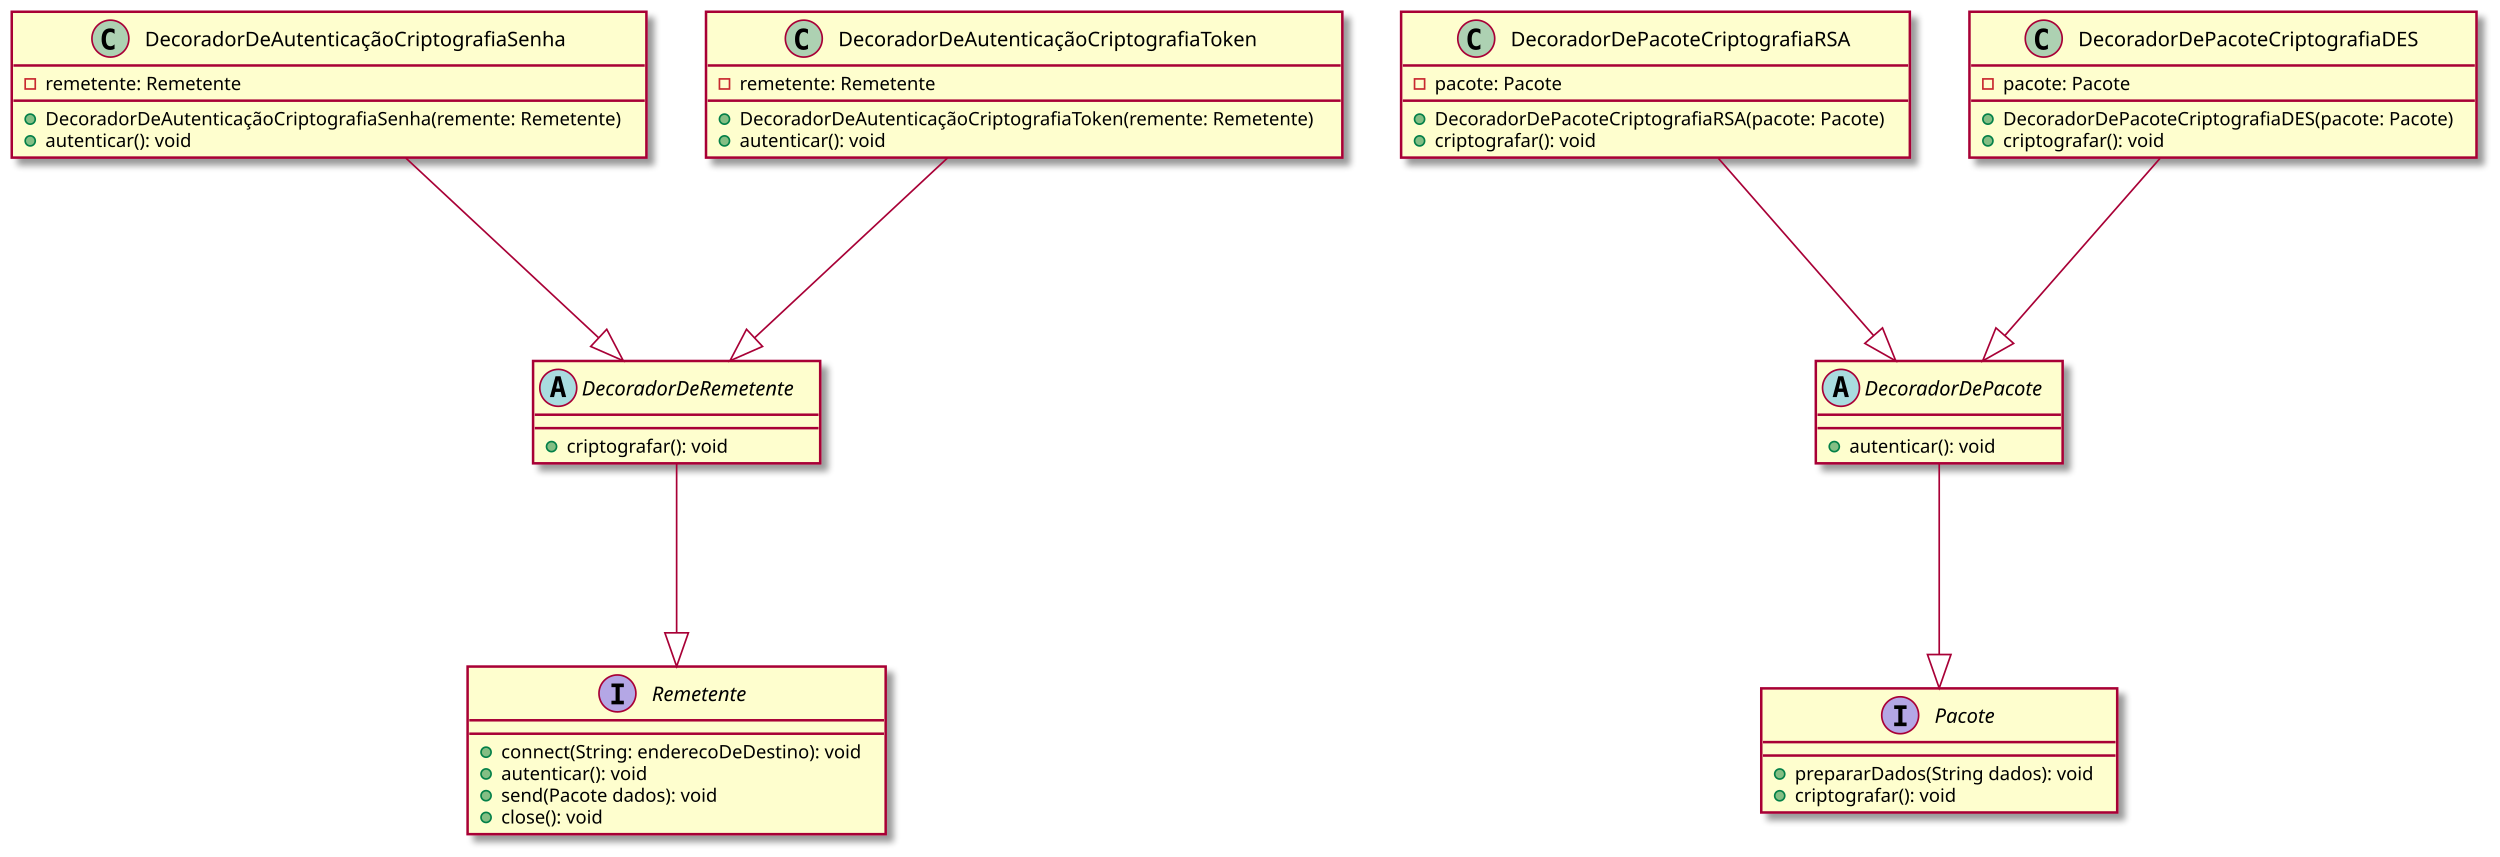
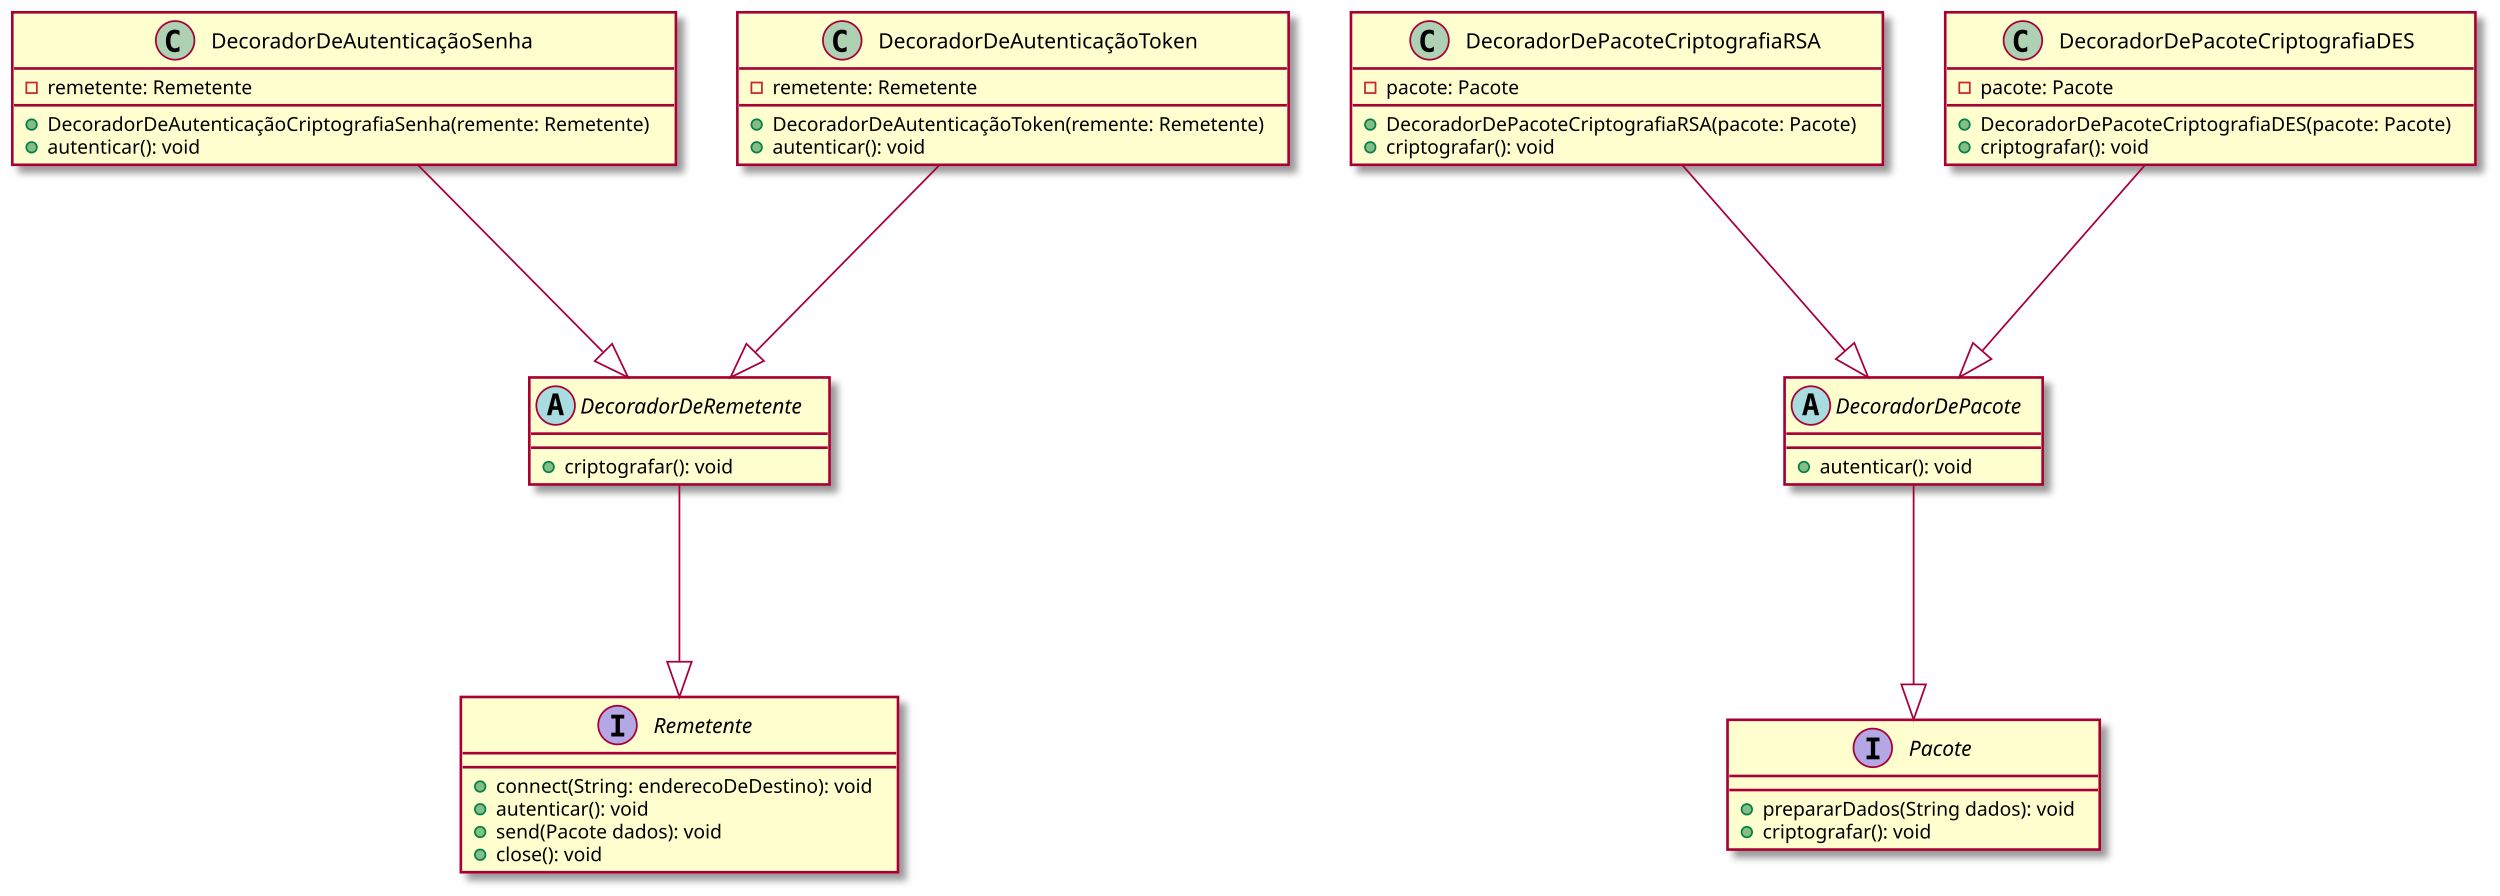
- <svg xmlns="http://www.w3.org/2000/svg" contentScriptType="application/ecmascript" contentStyleType="text/css" height="510px" preserveAspectRatio="none" style="width:1489px;height:510px;background:#FFFFFF;" version="1.1" viewBox="0 0 1489 510" width="1489px" zoomAndPan="magnify">
+ <svg xmlns="http://www.w3.org/2000/svg" contentScriptType="application/ecmascript" contentStyleType="text/css" height="510px" preserveAspectRatio="none" style="width:1424px;height:510px;background:#FFFFFF;" version="1.1" viewBox="0 0 1424 510" width="1424px" zoomAndPan="magnify">
  <defs>
-     <filter height="300%" id="f188lcxv1v8xwm" width="300%" x="-1" y="-1">
+     <filter height="300%" id="f37nuhf9h1bbx" width="300%" x="-1" y="-1">
      <feGaussianBlur result="blurOut" stdDeviation="2.0" />
      <feColorMatrix in="blurOut" result="blurOut2" type="matrix" values="0 0 0 0 0 0 0 0 0 0 0 0 0 0 0 0 0 0 .4 0" />
      <feOffset dx="4.0" dy="4.0" in="blurOut2" result="blurOut3" />
      <feBlend in="SourceGraphic" in2="blurOut3" mode="normal" />
    </filter>
  </defs>
  <g>
-     <rect codeLine="125" fill="#FEFECE" filter="url(#f188lcxv1v8xwm)" height="99.82" id="Remetente" style="stroke:#A80036;stroke-width:1.5;" width="249" x="278.5" y="397" />
-     <ellipse cx="367.75" cy="413" fill="#B4A7E5" rx="11" ry="11" style="stroke:#A80036;stroke-width:1.0;" />
-     <path d="M364.178,409.265 L364.178,407.107 L371.557,407.107 L371.557,409.265 L369.092,409.265 L369.092,417.342 L371.557,417.342 L371.557,419.5 L364.178,419.5 L364.178,417.342 L366.643,417.342 L366.643,409.265 Z " fill="#000000" />
-     <text fill="#000000" font-family="sans-serif" font-size="12" font-style="italic" lengthAdjust="spacing" textLength="62" x="388.25" y="417.535">Remetente</text>
-     <line style="stroke:#A80036;stroke-width:1.5;" x1="279.5" x2="526.5" y1="429" y2="429" />
-     <line style="stroke:#A80036;stroke-width:1.5;" x1="279.5" x2="526.5" y1="437" y2="437" />
-     <ellipse cx="289.5" cy="448" fill="#84BE84" rx="3" ry="3" style="stroke:#038048;stroke-width:1.0;" />
-     <text fill="#000000" font-family="sans-serif" font-size="11" lengthAdjust="spacing" textLength="223" x="298.5" y="451.635">connect(String: enderecoDeDestino): void</text>
-     <ellipse cx="289.5" cy="460.955" fill="#84BE84" rx="3" ry="3" style="stroke:#038048;stroke-width:1.0;" />
-     <text fill="#000000" font-family="sans-serif" font-size="11" lengthAdjust="spacing" textLength="91" x="298.5" y="464.59">autenticar(): void</text>
-     <ellipse cx="289.5" cy="473.91" fill="#84BE84" rx="3" ry="3" style="stroke:#038048;stroke-width:1.0;" />
-     <text fill="#000000" font-family="sans-serif" font-size="11" lengthAdjust="spacing" textLength="134" x="298.5" y="477.545">send(Pacote dados): void</text>
-     <ellipse cx="289.5" cy="486.865" fill="#84BE84" rx="3" ry="3" style="stroke:#038048;stroke-width:1.0;" />
-     <text fill="#000000" font-family="sans-serif" font-size="11" lengthAdjust="spacing" textLength="65" x="298.5" y="490.5">close(): void</text>
-     <rect codeLine="132" fill="#FEFECE" filter="url(#f188lcxv1v8xwm)" height="73.91" id="Pacote" style="stroke:#A80036;stroke-width:1.5;" width="212" x="1049" y="410" />
-     <ellipse cx="1131.75" cy="426" fill="#B4A7E5" rx="11" ry="11" style="stroke:#A80036;stroke-width:1.0;" />
-     <path d="M1128.178,422.265 L1128.178,420.107 L1135.557,420.107 L1135.557,422.265 L1133.092,422.265 L1133.092,430.342 L1135.557,430.342 L1135.557,432.5 L1128.178,432.5 L1128.178,430.342 L1130.643,430.342 L1130.643,422.265 Z " fill="#000000" />
-     <text fill="#000000" font-family="sans-serif" font-size="12" font-style="italic" lengthAdjust="spacing" textLength="38" x="1152.25" y="430.535">Pacote</text>
-     <line style="stroke:#A80036;stroke-width:1.5;" x1="1050" x2="1260" y1="442" y2="442" />
-     <line style="stroke:#A80036;stroke-width:1.5;" x1="1050" x2="1260" y1="450" y2="450" />
-     <ellipse cx="1060" cy="461" fill="#84BE84" rx="3" ry="3" style="stroke:#038048;stroke-width:1.0;" />
-     <text fill="#000000" font-family="sans-serif" font-size="11" lengthAdjust="spacing" textLength="186" x="1069" y="464.635">prepararDados(String dados): void</text>
-     <ellipse cx="1060" cy="473.955" fill="#84BE84" rx="3" ry="3" style="stroke:#038048;stroke-width:1.0;" />
-     <text fill="#000000" font-family="sans-serif" font-size="11" lengthAdjust="spacing" textLength="102" x="1069" y="477.59">criptografar(): void</text>
-     <rect codeLine="137" fill="#FEFECE" filter="url(#f188lcxv1v8xwm)" height="60.955" id="DecoradorDePacote" style="stroke:#A80036;stroke-width:1.5;" width="147" x="1081.5" y="215" />
-     <ellipse cx="1096.5" cy="231" fill="#A9DCDF" rx="11" ry="11" style="stroke:#A80036;stroke-width:1.0;" />
-     <path d="M1096.363,226.348 L1095.209,231.42 L1097.525,231.42 Z M1094.869,224.107 L1097.866,224.107 L1101.211,236.5 L1098.762,236.5 L1097.998,233.437 L1094.72,233.437 L1093.973,236.5 L1091.524,236.5 Z " fill="#000000" />
-     <text fill="#000000" font-family="sans-serif" font-size="12" font-style="italic" lengthAdjust="spacing" textLength="115" x="1110.5" y="235.535">DecoradorDePacote</text>
-     <line style="stroke:#A80036;stroke-width:1.5;" x1="1082.5" x2="1227.5" y1="247" y2="247" />
-     <line style="stroke:#A80036;stroke-width:1.5;" x1="1082.5" x2="1227.5" y1="255" y2="255" />
-     <ellipse cx="1092.5" cy="266" fill="#84BE84" rx="3" ry="3" style="stroke:#038048;stroke-width:1.0;" />
-     <text fill="#000000" font-family="sans-serif" font-size="11" lengthAdjust="spacing" textLength="91" x="1101.5" y="269.635">autenticar(): void</text>
-     <rect codeLine="141" fill="#FEFECE" filter="url(#f188lcxv1v8xwm)" height="60.955" id="DecoradorDeRemetente" style="stroke:#A80036;stroke-width:1.5;" width="171" x="317.5" y="215" />
-     <ellipse cx="332.5" cy="231" fill="#A9DCDF" rx="11" ry="11" style="stroke:#A80036;stroke-width:1.0;" />
-     <path d="M332.363,226.348 L331.209,231.42 L333.525,231.42 Z M330.869,224.107 L333.866,224.107 L337.211,236.5 L334.762,236.5 L333.998,233.437 L330.72,233.437 L329.973,236.5 L327.524,236.5 Z " fill="#000000" />
-     <text fill="#000000" font-family="sans-serif" font-size="12" font-style="italic" lengthAdjust="spacing" textLength="139" x="346.5" y="235.535">DecoradorDeRemetente</text>
-     <line style="stroke:#A80036;stroke-width:1.5;" x1="318.5" x2="487.5" y1="247" y2="247" />
-     <line style="stroke:#A80036;stroke-width:1.5;" x1="318.5" x2="487.5" y1="255" y2="255" />
-     <ellipse cx="328.5" cy="266" fill="#84BE84" rx="3" ry="3" style="stroke:#038048;stroke-width:1.0;" />
-     <text fill="#000000" font-family="sans-serif" font-size="11" lengthAdjust="spacing" textLength="102" x="337.5" y="269.635">criptografar(): void</text>
-     <rect codeLine="145" fill="#FEFECE" filter="url(#f188lcxv1v8xwm)" height="86.865" id="DecoradorDePacoteCriptografiaRSA" style="stroke:#A80036;stroke-width:1.5;" width="303" x="834.5" y="7" />
-     <ellipse cx="879.25" cy="23" fill="#ADD1B2" rx="11" ry="11" style="stroke:#A80036;stroke-width:1.0;" />
-     <path d="M881.723,29.143 Q881.142,29.442 880.503,29.591 Q879.864,29.741 879.158,29.741 Q876.651,29.741 875.332,28.089 Q874.012,26.437 874.012,23.316 Q874.012,20.186 875.332,18.535 Q876.651,16.883 879.158,16.883 Q879.864,16.883 880.511,17.032 Q881.159,17.182 881.723,17.48 L881.723,20.203 Q881.092,19.622 880.499,19.352 Q879.905,19.082 879.274,19.082 Q877.93,19.082 877.245,20.149 Q876.56,21.216 876.56,23.316 Q876.56,25.408 877.245,26.474 Q877.93,27.541 879.274,27.541 Q879.905,27.541 880.499,27.271 Q881.092,27.002 881.723,26.42 Z " fill="#000000" />
-     <text fill="#000000" font-family="sans-serif" font-size="12" lengthAdjust="spacing" textLength="205" x="899.75" y="27.535">DecoradorDePacoteCriptografiaRSA</text>
-     <line style="stroke:#A80036;stroke-width:1.5;" x1="835.5" x2="1136.5" y1="39" y2="39" />
-     <rect fill="none" height="6" style="stroke:#C82930;stroke-width:1.0;" width="6" x="842.5" y="47" />
-     <text fill="#000000" font-family="sans-serif" font-size="11" lengthAdjust="spacing" textLength="77" x="854.5" y="53.635">pacote: Pacote</text>
-     <line style="stroke:#A80036;stroke-width:1.5;" x1="835.5" x2="1136.5" y1="59.955" y2="59.955" />
-     <ellipse cx="845.5" cy="70.955" fill="#84BE84" rx="3" ry="3" style="stroke:#038048;stroke-width:1.0;" />
-     <text fill="#000000" font-family="sans-serif" font-size="11" lengthAdjust="spacing" textLength="277" x="854.5" y="74.59">DecoradorDePacoteCriptografiaRSA(pacote: Pacote)</text>
-     <ellipse cx="845.5" cy="83.91" fill="#84BE84" rx="3" ry="3" style="stroke:#038048;stroke-width:1.0;" />
-     <text fill="#000000" font-family="sans-serif" font-size="11" lengthAdjust="spacing" textLength="102" x="854.5" y="87.545">criptografar(): void</text>
-     <rect codeLine="151" fill="#FEFECE" filter="url(#f188lcxv1v8xwm)" height="86.865" id="DecoradorDePacoteCriptografiaDES" style="stroke:#A80036;stroke-width:1.5;" width="302" x="1173" y="7" />
-     <ellipse cx="1217.25" cy="23" fill="#ADD1B2" rx="11" ry="11" style="stroke:#A80036;stroke-width:1.0;" />
-     <path d="M1219.723,29.143 Q1219.142,29.442 1218.503,29.591 Q1217.864,29.741 1217.158,29.741 Q1214.651,29.741 1213.332,28.089 Q1212.012,26.437 1212.012,23.316 Q1212.012,20.186 1213.332,18.535 Q1214.651,16.883 1217.158,16.883 Q1217.864,16.883 1218.511,17.032 Q1219.159,17.182 1219.723,17.48 L1219.723,20.203 Q1219.092,19.622 1218.499,19.352 Q1217.905,19.082 1217.274,19.082 Q1215.93,19.082 1215.245,20.149 Q1214.56,21.216 1214.56,23.316 Q1214.56,25.408 1215.245,26.474 Q1215.93,27.541 1217.274,27.541 Q1217.905,27.541 1218.499,27.271 Q1219.092,27.002 1219.723,26.42 Z " fill="#000000" />
-     <text fill="#000000" font-family="sans-serif" font-size="12" lengthAdjust="spacing" textLength="205" x="1237.75" y="27.535">DecoradorDePacoteCriptografiaDES</text>
-     <line style="stroke:#A80036;stroke-width:1.5;" x1="1174" x2="1474" y1="39" y2="39" />
-     <rect fill="none" height="6" style="stroke:#C82930;stroke-width:1.0;" width="6" x="1181" y="47" />
-     <text fill="#000000" font-family="sans-serif" font-size="11" lengthAdjust="spacing" textLength="77" x="1193" y="53.635">pacote: Pacote</text>
-     <line style="stroke:#A80036;stroke-width:1.5;" x1="1174" x2="1474" y1="59.955" y2="59.955" />
-     <ellipse cx="1184" cy="70.955" fill="#84BE84" rx="3" ry="3" style="stroke:#038048;stroke-width:1.0;" />
-     <text fill="#000000" font-family="sans-serif" font-size="11" lengthAdjust="spacing" textLength="276" x="1193" y="74.59">DecoradorDePacoteCriptografiaDES(pacote: Pacote)</text>
-     <ellipse cx="1184" cy="83.91" fill="#84BE84" rx="3" ry="3" style="stroke:#038048;stroke-width:1.0;" />
-     <text fill="#000000" font-family="sans-serif" font-size="11" lengthAdjust="spacing" textLength="102" x="1193" y="87.545">criptografar(): void</text>
-     <rect codeLine="157" fill="#FEFECE" filter="url(#f188lcxv1v8xwm)" height="86.865" id="DecoradorDeAutenticaçãoCriptografiaSenha" style="stroke:#A80036;stroke-width:1.5;" width="378" x="7" y="7" />
-     <ellipse cx="65.75" cy="23" fill="#ADD1B2" rx="11" ry="11" style="stroke:#A80036;stroke-width:1.0;" />
-     <path d="M68.223,29.143 Q67.642,29.442 67.003,29.591 Q66.364,29.741 65.658,29.741 Q63.151,29.741 61.831,28.089 Q60.512,26.437 60.512,23.316 Q60.512,20.186 61.831,18.535 Q63.151,16.883 65.658,16.883 Q66.364,16.883 67.011,17.032 Q67.659,17.182 68.223,17.48 L68.223,20.203 Q67.592,19.622 66.999,19.352 Q66.405,19.082 65.774,19.082 Q64.43,19.082 63.745,20.149 Q63.06,21.216 63.06,23.316 Q63.06,25.408 63.745,26.474 Q64.43,27.541 65.774,27.541 Q66.405,27.541 66.999,27.271 Q67.592,27.002 68.223,26.42 Z " fill="#000000" />
-     <text fill="#000000" font-family="sans-serif" font-size="12" lengthAdjust="spacing" textLength="252" x="86.25" y="27.535">DecoradorDeAutenticaçãoCriptografiaSenha</text>
+     <rect codeLine="127" fill="#FEFECE" filter="url(#f37nuhf9h1bbx)" height="99.82" id="Remetente" style="stroke:#A80036;stroke-width:1.5;" width="249" x="262.5" y="397" />
+     <ellipse cx="351.75" cy="413" fill="#B4A7E5" rx="11" ry="11" style="stroke:#A80036;stroke-width:1.0;" />
+     <path d="M348.178,409.265 L348.178,407.107 L355.557,407.107 L355.557,409.265 L353.092,409.265 L353.092,417.342 L355.557,417.342 L355.557,419.5 L348.178,419.5 L348.178,417.342 L350.643,417.342 L350.643,409.265 Z " fill="#000000" />
+     <text fill="#000000" font-family="sans-serif" font-size="12" font-style="italic" lengthAdjust="spacing" textLength="62" x="372.25" y="417.535">Remetente</text>
+     <line style="stroke:#A80036;stroke-width:1.5;" x1="263.5" x2="510.5" y1="429" y2="429" />
+     <line style="stroke:#A80036;stroke-width:1.5;" x1="263.5" x2="510.5" y1="437" y2="437" />
+     <ellipse cx="273.5" cy="448" fill="#84BE84" rx="3" ry="3" style="stroke:#038048;stroke-width:1.0;" />
+     <text fill="#000000" font-family="sans-serif" font-size="11" lengthAdjust="spacing" textLength="223" x="282.5" y="451.635">connect(String: enderecoDeDestino): void</text>
+     <ellipse cx="273.5" cy="460.955" fill="#84BE84" rx="3" ry="3" style="stroke:#038048;stroke-width:1.0;" />
+     <text fill="#000000" font-family="sans-serif" font-size="11" lengthAdjust="spacing" textLength="91" x="282.5" y="464.59">autenticar(): void</text>
+     <ellipse cx="273.5" cy="473.91" fill="#84BE84" rx="3" ry="3" style="stroke:#038048;stroke-width:1.0;" />
+     <text fill="#000000" font-family="sans-serif" font-size="11" lengthAdjust="spacing" textLength="134" x="282.5" y="477.545">send(Pacote dados): void</text>
+     <ellipse cx="273.5" cy="486.865" fill="#84BE84" rx="3" ry="3" style="stroke:#038048;stroke-width:1.0;" />
+     <text fill="#000000" font-family="sans-serif" font-size="11" lengthAdjust="spacing" textLength="65" x="282.5" y="490.5">close(): void</text>
+     <rect codeLine="134" fill="#FEFECE" filter="url(#f37nuhf9h1bbx)" height="73.91" id="Pacote" style="stroke:#A80036;stroke-width:1.5;" width="212" x="984" y="410" />
+     <ellipse cx="1066.75" cy="426" fill="#B4A7E5" rx="11" ry="11" style="stroke:#A80036;stroke-width:1.0;" />
+     <path d="M1063.178,422.265 L1063.178,420.107 L1070.557,420.107 L1070.557,422.265 L1068.092,422.265 L1068.092,430.342 L1070.557,430.342 L1070.557,432.5 L1063.178,432.5 L1063.178,430.342 L1065.643,430.342 L1065.643,422.265 Z " fill="#000000" />
+     <text fill="#000000" font-family="sans-serif" font-size="12" font-style="italic" lengthAdjust="spacing" textLength="38" x="1087.25" y="430.535">Pacote</text>
+     <line style="stroke:#A80036;stroke-width:1.5;" x1="985" x2="1195" y1="442" y2="442" />
+     <line style="stroke:#A80036;stroke-width:1.5;" x1="985" x2="1195" y1="450" y2="450" />
+     <ellipse cx="995" cy="461" fill="#84BE84" rx="3" ry="3" style="stroke:#038048;stroke-width:1.0;" />
+     <text fill="#000000" font-family="sans-serif" font-size="11" lengthAdjust="spacing" textLength="186" x="1004" y="464.635">prepararDados(String dados): void</text>
+     <ellipse cx="995" cy="473.955" fill="#84BE84" rx="3" ry="3" style="stroke:#038048;stroke-width:1.0;" />
+     <text fill="#000000" font-family="sans-serif" font-size="11" lengthAdjust="spacing" textLength="102" x="1004" y="477.59">criptografar(): void</text>
+     <rect codeLine="139" fill="#FEFECE" filter="url(#f37nuhf9h1bbx)" height="60.955" id="DecoradorDePacote" style="stroke:#A80036;stroke-width:1.5;" width="147" x="1016.5" y="215" />
+     <ellipse cx="1031.5" cy="231" fill="#A9DCDF" rx="11" ry="11" style="stroke:#A80036;stroke-width:1.0;" />
+     <path d="M1031.363,226.348 L1030.209,231.42 L1032.525,231.42 Z M1029.869,224.107 L1032.866,224.107 L1036.211,236.5 L1033.762,236.5 L1032.998,233.437 L1029.72,233.437 L1028.973,236.5 L1026.524,236.5 Z " fill="#000000" />
+     <text fill="#000000" font-family="sans-serif" font-size="12" font-style="italic" lengthAdjust="spacing" textLength="115" x="1045.5" y="235.535">DecoradorDePacote</text>
+     <line style="stroke:#A80036;stroke-width:1.5;" x1="1017.5" x2="1162.5" y1="247" y2="247" />
+     <line style="stroke:#A80036;stroke-width:1.5;" x1="1017.5" x2="1162.5" y1="255" y2="255" />
+     <ellipse cx="1027.5" cy="266" fill="#84BE84" rx="3" ry="3" style="stroke:#038048;stroke-width:1.0;" />
+     <text fill="#000000" font-family="sans-serif" font-size="11" lengthAdjust="spacing" textLength="91" x="1036.5" y="269.635">autenticar(): void</text>
+     <rect codeLine="143" fill="#FEFECE" filter="url(#f37nuhf9h1bbx)" height="60.955" id="DecoradorDeRemetente" style="stroke:#A80036;stroke-width:1.5;" width="171" x="301.5" y="215" />
+     <ellipse cx="316.5" cy="231" fill="#A9DCDF" rx="11" ry="11" style="stroke:#A80036;stroke-width:1.0;" />
+     <path d="M316.363,226.348 L315.209,231.42 L317.525,231.42 Z M314.869,224.107 L317.866,224.107 L321.211,236.5 L318.762,236.5 L317.998,233.437 L314.72,233.437 L313.973,236.5 L311.524,236.5 Z " fill="#000000" />
+     <text fill="#000000" font-family="sans-serif" font-size="12" font-style="italic" lengthAdjust="spacing" textLength="139" x="330.5" y="235.535">DecoradorDeRemetente</text>
+     <line style="stroke:#A80036;stroke-width:1.5;" x1="302.5" x2="471.5" y1="247" y2="247" />
+     <line style="stroke:#A80036;stroke-width:1.5;" x1="302.5" x2="471.5" y1="255" y2="255" />
+     <ellipse cx="312.5" cy="266" fill="#84BE84" rx="3" ry="3" style="stroke:#038048;stroke-width:1.0;" />
+     <text fill="#000000" font-family="sans-serif" font-size="11" lengthAdjust="spacing" textLength="102" x="321.5" y="269.635">criptografar(): void</text>
+     <rect codeLine="147" fill="#FEFECE" filter="url(#f37nuhf9h1bbx)" height="86.865" id="DecoradorDePacoteCriptografiaRSA" style="stroke:#A80036;stroke-width:1.5;" width="303" x="769.5" y="7" />
+     <ellipse cx="814.25" cy="23" fill="#ADD1B2" rx="11" ry="11" style="stroke:#A80036;stroke-width:1.0;" />
+     <path d="M816.723,29.143 Q816.142,29.442 815.503,29.591 Q814.864,29.741 814.158,29.741 Q811.651,29.741 810.332,28.089 Q809.012,26.437 809.012,23.316 Q809.012,20.186 810.332,18.535 Q811.651,16.883 814.158,16.883 Q814.864,16.883 815.511,17.032 Q816.159,17.182 816.723,17.48 L816.723,20.203 Q816.092,19.622 815.499,19.352 Q814.905,19.082 814.274,19.082 Q812.93,19.082 812.245,20.149 Q811.56,21.216 811.56,23.316 Q811.56,25.408 812.245,26.474 Q812.93,27.541 814.274,27.541 Q814.905,27.541 815.499,27.271 Q816.092,27.002 816.723,26.42 Z " fill="#000000" />
+     <text fill="#000000" font-family="sans-serif" font-size="12" lengthAdjust="spacing" textLength="205" x="834.75" y="27.535">DecoradorDePacoteCriptografiaRSA</text>
+     <line style="stroke:#A80036;stroke-width:1.5;" x1="770.5" x2="1071.5" y1="39" y2="39" />
+     <rect fill="none" height="6" style="stroke:#C82930;stroke-width:1.0;" width="6" x="777.5" y="47" />
+     <text fill="#000000" font-family="sans-serif" font-size="11" lengthAdjust="spacing" textLength="77" x="789.5" y="53.635">pacote: Pacote</text>
+     <line style="stroke:#A80036;stroke-width:1.5;" x1="770.5" x2="1071.5" y1="59.955" y2="59.955" />
+     <ellipse cx="780.5" cy="70.955" fill="#84BE84" rx="3" ry="3" style="stroke:#038048;stroke-width:1.0;" />
+     <text fill="#000000" font-family="sans-serif" font-size="11" lengthAdjust="spacing" textLength="277" x="789.5" y="74.59">DecoradorDePacoteCriptografiaRSA(pacote: Pacote)</text>
+     <ellipse cx="780.5" cy="83.91" fill="#84BE84" rx="3" ry="3" style="stroke:#038048;stroke-width:1.0;" />
+     <text fill="#000000" font-family="sans-serif" font-size="11" lengthAdjust="spacing" textLength="102" x="789.5" y="87.545">criptografar(): void</text>
+     <rect codeLine="153" fill="#FEFECE" filter="url(#f37nuhf9h1bbx)" height="86.865" id="DecoradorDePacoteCriptografiaDES" style="stroke:#A80036;stroke-width:1.5;" width="302" x="1108" y="7" />
+     <ellipse cx="1152.25" cy="23" fill="#ADD1B2" rx="11" ry="11" style="stroke:#A80036;stroke-width:1.0;" />
+     <path d="M1154.723,29.143 Q1154.142,29.442 1153.503,29.591 Q1152.864,29.741 1152.158,29.741 Q1149.651,29.741 1148.332,28.089 Q1147.012,26.437 1147.012,23.316 Q1147.012,20.186 1148.332,18.535 Q1149.651,16.883 1152.158,16.883 Q1152.864,16.883 1153.511,17.032 Q1154.159,17.182 1154.723,17.48 L1154.723,20.203 Q1154.092,19.622 1153.499,19.352 Q1152.905,19.082 1152.274,19.082 Q1150.93,19.082 1150.245,20.149 Q1149.56,21.216 1149.56,23.316 Q1149.56,25.408 1150.245,26.474 Q1150.93,27.541 1152.274,27.541 Q1152.905,27.541 1153.499,27.271 Q1154.092,27.002 1154.723,26.42 Z " fill="#000000" />
+     <text fill="#000000" font-family="sans-serif" font-size="12" lengthAdjust="spacing" textLength="205" x="1172.75" y="27.535">DecoradorDePacoteCriptografiaDES</text>
+     <line style="stroke:#A80036;stroke-width:1.5;" x1="1109" x2="1409" y1="39" y2="39" />
+     <rect fill="none" height="6" style="stroke:#C82930;stroke-width:1.0;" width="6" x="1116" y="47" />
+     <text fill="#000000" font-family="sans-serif" font-size="11" lengthAdjust="spacing" textLength="77" x="1128" y="53.635">pacote: Pacote</text>
+     <line style="stroke:#A80036;stroke-width:1.5;" x1="1109" x2="1409" y1="59.955" y2="59.955" />
+     <ellipse cx="1119" cy="70.955" fill="#84BE84" rx="3" ry="3" style="stroke:#038048;stroke-width:1.0;" />
+     <text fill="#000000" font-family="sans-serif" font-size="11" lengthAdjust="spacing" textLength="276" x="1128" y="74.59">DecoradorDePacoteCriptografiaDES(pacote: Pacote)</text>
+     <ellipse cx="1119" cy="83.91" fill="#84BE84" rx="3" ry="3" style="stroke:#038048;stroke-width:1.0;" />
+     <text fill="#000000" font-family="sans-serif" font-size="11" lengthAdjust="spacing" textLength="102" x="1128" y="87.545">criptografar(): void</text>
+     <rect codeLine="159" fill="#FEFECE" filter="url(#f37nuhf9h1bbx)" height="86.865" id="DecoradorDeAutenticaçãoSenha" style="stroke:#A80036;stroke-width:1.5;" width="378" x="7" y="7" />
+     <ellipse cx="99.75" cy="23" fill="#ADD1B2" rx="11" ry="11" style="stroke:#A80036;stroke-width:1.0;" />
+     <path d="M102.223,29.143 Q101.642,29.442 101.003,29.591 Q100.364,29.741 99.658,29.741 Q97.151,29.741 95.832,28.089 Q94.512,26.437 94.512,23.316 Q94.512,20.186 95.832,18.535 Q97.151,16.883 99.658,16.883 Q100.364,16.883 101.011,17.032 Q101.659,17.182 102.223,17.48 L102.223,20.203 Q101.592,19.622 100.999,19.352 Q100.405,19.082 99.774,19.082 Q98.43,19.082 97.745,20.149 Q97.06,21.216 97.06,23.316 Q97.06,25.408 97.745,26.474 Q98.43,27.541 99.774,27.541 Q100.405,27.541 100.999,27.271 Q101.592,27.002 102.223,26.42 Z " fill="#000000" />
+     <text fill="#000000" font-family="sans-serif" font-size="12" lengthAdjust="spacing" textLength="184" x="120.25" y="27.535">DecoradorDeAutenticaçãoSenha</text>
    <line style="stroke:#A80036;stroke-width:1.5;" x1="8" x2="384" y1="39" y2="39" />
    <rect fill="none" height="6" style="stroke:#C82930;stroke-width:1.0;" width="6" x="15" y="47" />
    <text fill="#000000" font-family="sans-serif" font-size="11" lengthAdjust="spacing" textLength="116" x="27" y="53.635">remetente: Remetente</text>
    <line style="stroke:#A80036;stroke-width:1.5;" x1="8" x2="384" y1="59.955" y2="59.955" />
    <ellipse cx="18" cy="70.955" fill="#84BE84" rx="3" ry="3" style="stroke:#038048;stroke-width:1.0;" />
    <text fill="#000000" font-family="sans-serif" font-size="11" lengthAdjust="spacing" textLength="352" x="27" y="74.59">DecoradorDeAutenticaçãoCriptografiaSenha(remente: Remetente)</text>
    <ellipse cx="18" cy="83.91" fill="#84BE84" rx="3" ry="3" style="stroke:#038048;stroke-width:1.0;" />
    <text fill="#000000" font-family="sans-serif" font-size="11" lengthAdjust="spacing" textLength="91" x="27" y="87.545">autenticar(): void</text>
-     <rect codeLine="163" fill="#FEFECE" filter="url(#f188lcxv1v8xwm)" height="86.865" id="DecoradorDeAutenticaçãoCriptografiaToken" style="stroke:#A80036;stroke-width:1.5;" width="379" x="420.5" y="7" />
-     <ellipse cx="478.75" cy="23" fill="#ADD1B2" rx="11" ry="11" style="stroke:#A80036;stroke-width:1.0;" />
-     <path d="M481.223,29.143 Q480.642,29.442 480.003,29.591 Q479.364,29.741 478.658,29.741 Q476.151,29.741 474.832,28.089 Q473.512,26.437 473.512,23.316 Q473.512,20.186 474.832,18.535 Q476.151,16.883 478.658,16.883 Q479.364,16.883 480.011,17.032 Q480.659,17.182 481.223,17.48 L481.223,20.203 Q480.592,19.622 479.999,19.352 Q479.405,19.082 478.774,19.082 Q477.43,19.082 476.745,20.149 Q476.06,21.216 476.06,23.316 Q476.06,25.408 476.745,26.474 Q477.43,27.541 478.774,27.541 Q479.405,27.541 479.999,27.271 Q480.592,27.002 481.223,26.42 Z " fill="#000000" />
-     <text fill="#000000" font-family="sans-serif" font-size="12" lengthAdjust="spacing" textLength="254" x="499.25" y="27.535">DecoradorDeAutenticaçãoCriptografiaToken</text>
-     <line style="stroke:#A80036;stroke-width:1.5;" x1="421.5" x2="798.5" y1="39" y2="39" />
-     <rect fill="none" height="6" style="stroke:#C82930;stroke-width:1.0;" width="6" x="428.5" y="47" />
-     <text fill="#000000" font-family="sans-serif" font-size="11" lengthAdjust="spacing" textLength="116" x="440.5" y="53.635">remetente: Remetente</text>
-     <line style="stroke:#A80036;stroke-width:1.5;" x1="421.5" x2="798.5" y1="59.955" y2="59.955" />
-     <ellipse cx="431.5" cy="70.955" fill="#84BE84" rx="3" ry="3" style="stroke:#038048;stroke-width:1.0;" />
-     <text fill="#000000" font-family="sans-serif" font-size="11" lengthAdjust="spacing" textLength="353" x="440.5" y="74.59">DecoradorDeAutenticaçãoCriptografiaToken(remente: Remetente)</text>
-     <ellipse cx="431.5" cy="83.91" fill="#84BE84" rx="3" ry="3" style="stroke:#038048;stroke-width:1.0;" />
-     <text fill="#000000" font-family="sans-serif" font-size="11" lengthAdjust="spacing" textLength="91" x="440.5" y="87.545">autenticar(): void</text>
-     <path codeLine="170" d="M1155,276.37 C1155,306.24 1155,352.92 1155,389.75 " fill="none" id="DecoradorDePacote-to-Pacote" style="stroke:#A80036;stroke-width:1.0;" />
-     <polygon fill="none" points="1162,389.84,1155,409.84,1148,389.84,1162,389.84" style="stroke:#A80036;stroke-width:1.0;" />
-     <path codeLine="171" d="M403,276.37 C403,302.74 403,342.22 403,376.45 " fill="none" id="DecoradorDeRemetente-to-Remetente" style="stroke:#A80036;stroke-width:1.0;" />
-     <polygon fill="none" points="410,376.92,403,396.92,396,376.92,410,376.92" style="stroke:#A80036;stroke-width:1.0;" />
-     <path codeLine="172" d="M1023.51,94.33 C1050.96,125.68 1088.11,168.12 1115.93,199.88 " fill="none" id="DecoradorDePacoteCriptografiaRSA-to-DecoradorDePacote" style="stroke:#A80036;stroke-width:1.0;" />
-     <polygon fill="none" points="1121.22,195.3,1129.13,214.96,1110.69,204.52,1121.22,195.3" style="stroke:#A80036;stroke-width:1.0;" />
-     <path codeLine="173" d="M1286.49,94.33 C1259.04,125.68 1221.89,168.12 1194.07,199.88 " fill="none" id="DecoradorDePacoteCriptografiaDES-to-DecoradorDePacote" style="stroke:#A80036;stroke-width:1.0;" />
-     <polygon fill="none" points="1199.31,204.52,1180.87,214.96,1188.78,195.3,1199.31,204.52" style="stroke:#A80036;stroke-width:1.0;" />
-     <path codeLine="174" d="M241.68,94.09 C275.76,125.86 322.14,169.1 356.42,201.07 " fill="none" id="DecoradorDeAutenticaçãoCriptografiaSenha-to-DecoradorDeRemetente" style="stroke:#A80036;stroke-width:1.0;" />
-     <polygon fill="none" points="361.38,196.12,371.23,214.88,351.83,206.36,361.38,196.12" style="stroke:#A80036;stroke-width:1.0;" />
-     <path codeLine="175" d="M564.32,94.09 C530.24,125.86 483.86,169.1 449.58,201.07 " fill="none" id="DecoradorDeAutenticaçãoCriptografiaToken-to-DecoradorDeRemetente" style="stroke:#A80036;stroke-width:1.0;" />
-     <polygon fill="none" points="454.17,206.36,434.77,214.88,444.62,196.12,454.17,206.36" style="stroke:#A80036;stroke-width:1.0;" />
+     <rect codeLine="165" fill="#FEFECE" filter="url(#f37nuhf9h1bbx)" height="86.865" id="DecoradorDeAutenticaçãoToken" style="stroke:#A80036;stroke-width:1.5;" width="314" x="420" y="7" />
+     <ellipse cx="479.75" cy="23" fill="#ADD1B2" rx="11" ry="11" style="stroke:#A80036;stroke-width:1.0;" />
+     <path d="M482.223,29.143 Q481.642,29.442 481.003,29.591 Q480.364,29.741 479.658,29.741 Q477.151,29.741 475.832,28.089 Q474.512,26.437 474.512,23.316 Q474.512,20.186 475.832,18.535 Q477.151,16.883 479.658,16.883 Q480.364,16.883 481.011,17.032 Q481.659,17.182 482.223,17.48 L482.223,20.203 Q481.592,19.622 480.999,19.352 Q480.405,19.082 479.774,19.082 Q478.43,19.082 477.745,20.149 Q477.06,21.216 477.06,23.316 Q477.06,25.408 477.745,26.474 Q478.43,27.541 479.774,27.541 Q480.405,27.541 480.999,27.271 Q481.592,27.002 482.223,26.42 Z " fill="#000000" />
+     <text fill="#000000" font-family="sans-serif" font-size="12" lengthAdjust="spacing" textLength="186" x="500.25" y="27.535">DecoradorDeAutenticaçãoToken</text>
+     <line style="stroke:#A80036;stroke-width:1.5;" x1="421" x2="733" y1="39" y2="39" />
+     <rect fill="none" height="6" style="stroke:#C82930;stroke-width:1.0;" width="6" x="428" y="47" />
+     <text fill="#000000" font-family="sans-serif" font-size="11" lengthAdjust="spacing" textLength="116" x="440" y="53.635">remetente: Remetente</text>
+     <line style="stroke:#A80036;stroke-width:1.5;" x1="421" x2="733" y1="59.955" y2="59.955" />
+     <ellipse cx="431" cy="70.955" fill="#84BE84" rx="3" ry="3" style="stroke:#038048;stroke-width:1.0;" />
+     <text fill="#000000" font-family="sans-serif" font-size="11" lengthAdjust="spacing" textLength="288" x="440" y="74.59">DecoradorDeAutenticaçãoToken(remente: Remetente)</text>
+     <ellipse cx="431" cy="83.91" fill="#84BE84" rx="3" ry="3" style="stroke:#038048;stroke-width:1.0;" />
+     <text fill="#000000" font-family="sans-serif" font-size="11" lengthAdjust="spacing" textLength="91" x="440" y="87.545">autenticar(): void</text>
+     <path codeLine="172" d="M1090,276.37 C1090,306.24 1090,352.92 1090,389.75 " fill="none" id="DecoradorDePacote-to-Pacote" style="stroke:#A80036;stroke-width:1.0;" />
+     <polygon fill="none" points="1097,389.84,1090,409.84,1083,389.84,1097,389.84" style="stroke:#A80036;stroke-width:1.0;" />
+     <path codeLine="173" d="M387,276.37 C387,302.74 387,342.22 387,376.45 " fill="none" id="DecoradorDeRemetente-to-Remetente" style="stroke:#A80036;stroke-width:1.0;" />
+     <polygon fill="none" points="394,376.92,387,396.92,380,376.92,394,376.92" style="stroke:#A80036;stroke-width:1.0;" />
+     <path codeLine="174" d="M958.51,94.33 C985.96,125.68 1023.11,168.12 1050.93,199.88 " fill="none" id="DecoradorDePacoteCriptografiaRSA-to-DecoradorDePacote" style="stroke:#A80036;stroke-width:1.0;" />
+     <polygon fill="none" points="1056.22,195.3,1064.13,214.96,1045.69,204.52,1056.22,195.3" style="stroke:#A80036;stroke-width:1.0;" />
+     <path codeLine="175" d="M1221.49,94.33 C1194.04,125.68 1156.89,168.12 1129.07,199.88 " fill="none" id="DecoradorDePacoteCriptografiaDES-to-DecoradorDePacote" style="stroke:#A80036;stroke-width:1.0;" />
+     <polygon fill="none" points="1134.31,204.52,1115.87,214.96,1123.78,195.3,1134.31,204.52" style="stroke:#A80036;stroke-width:1.0;" />
+     <path codeLine="176" d="M238.39,94.33 C269.56,125.83 311.79,168.5 343.27,200.31 " fill="none" id="DecoradorDeAutenticaçãoSenha-to-DecoradorDeRemetente" style="stroke:#A80036;stroke-width:1.0;" />
+     <polygon fill="none" points="348.67,195.82,357.76,214.96,338.72,205.67,348.67,195.82" style="stroke:#A80036;stroke-width:1.0;" />
+     <path codeLine="177" d="M534.83,94.33 C503.83,125.83 461.82,168.5 430.5,200.31 " fill="none" id="DecoradorDeAutenticaçãoToken-to-DecoradorDeRemetente" style="stroke:#A80036;stroke-width:1.0;" />
+     <polygon fill="none" points="435.1,205.62,416.08,214.96,425.13,195.79,435.1,205.62" style="stroke:#A80036;stroke-width:1.0;" />
  </g>
</svg>
